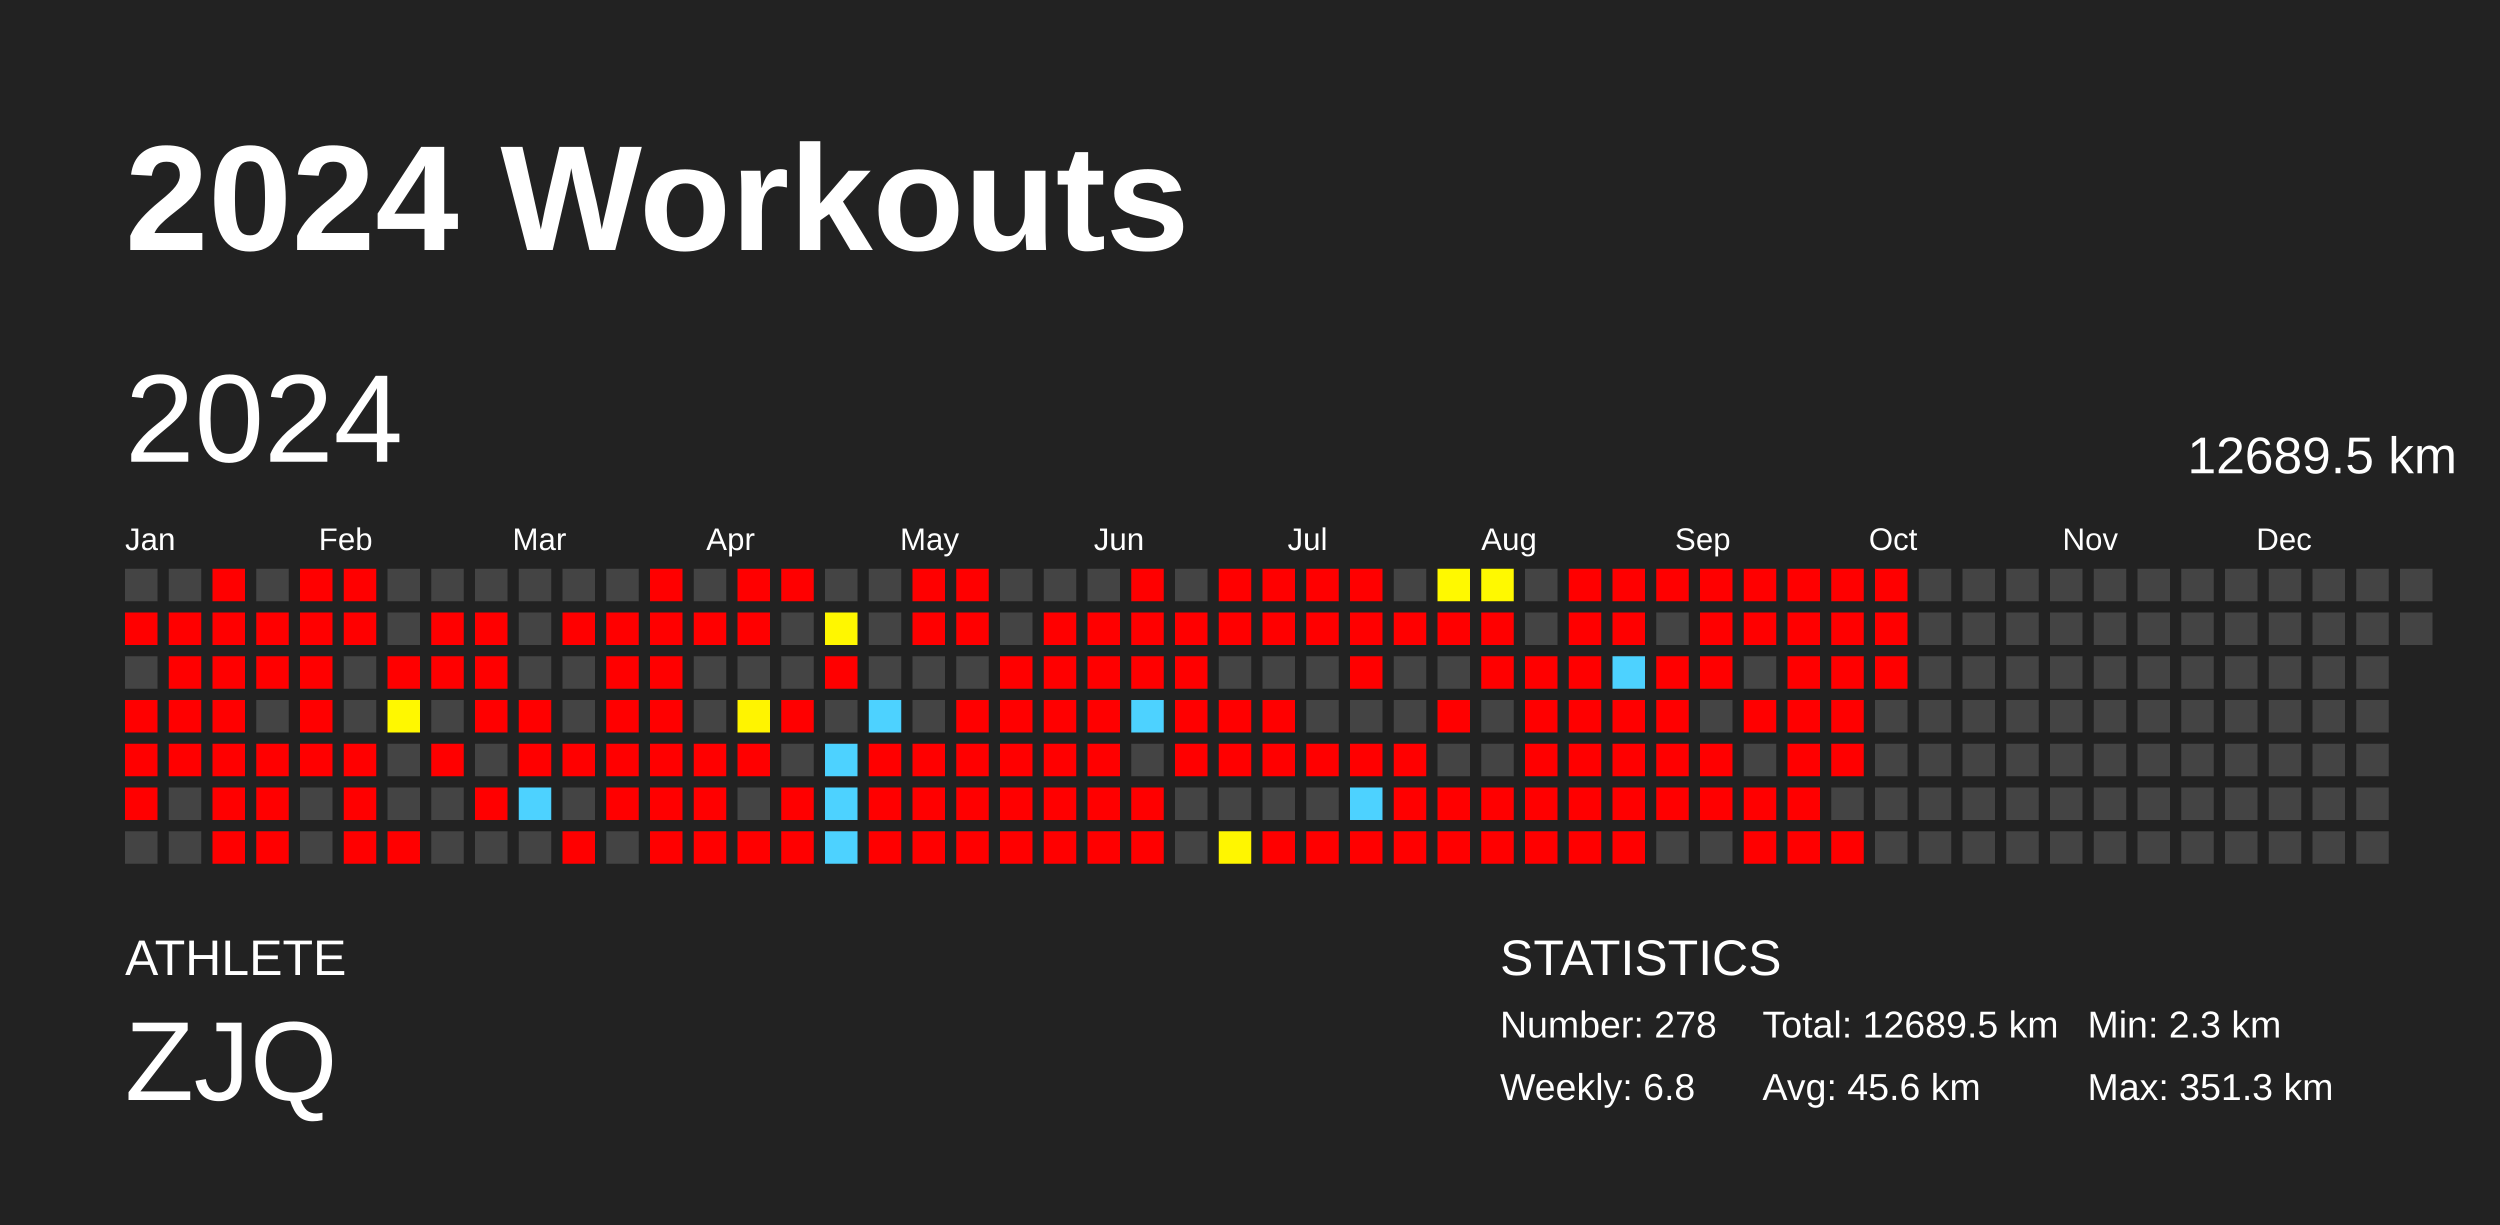
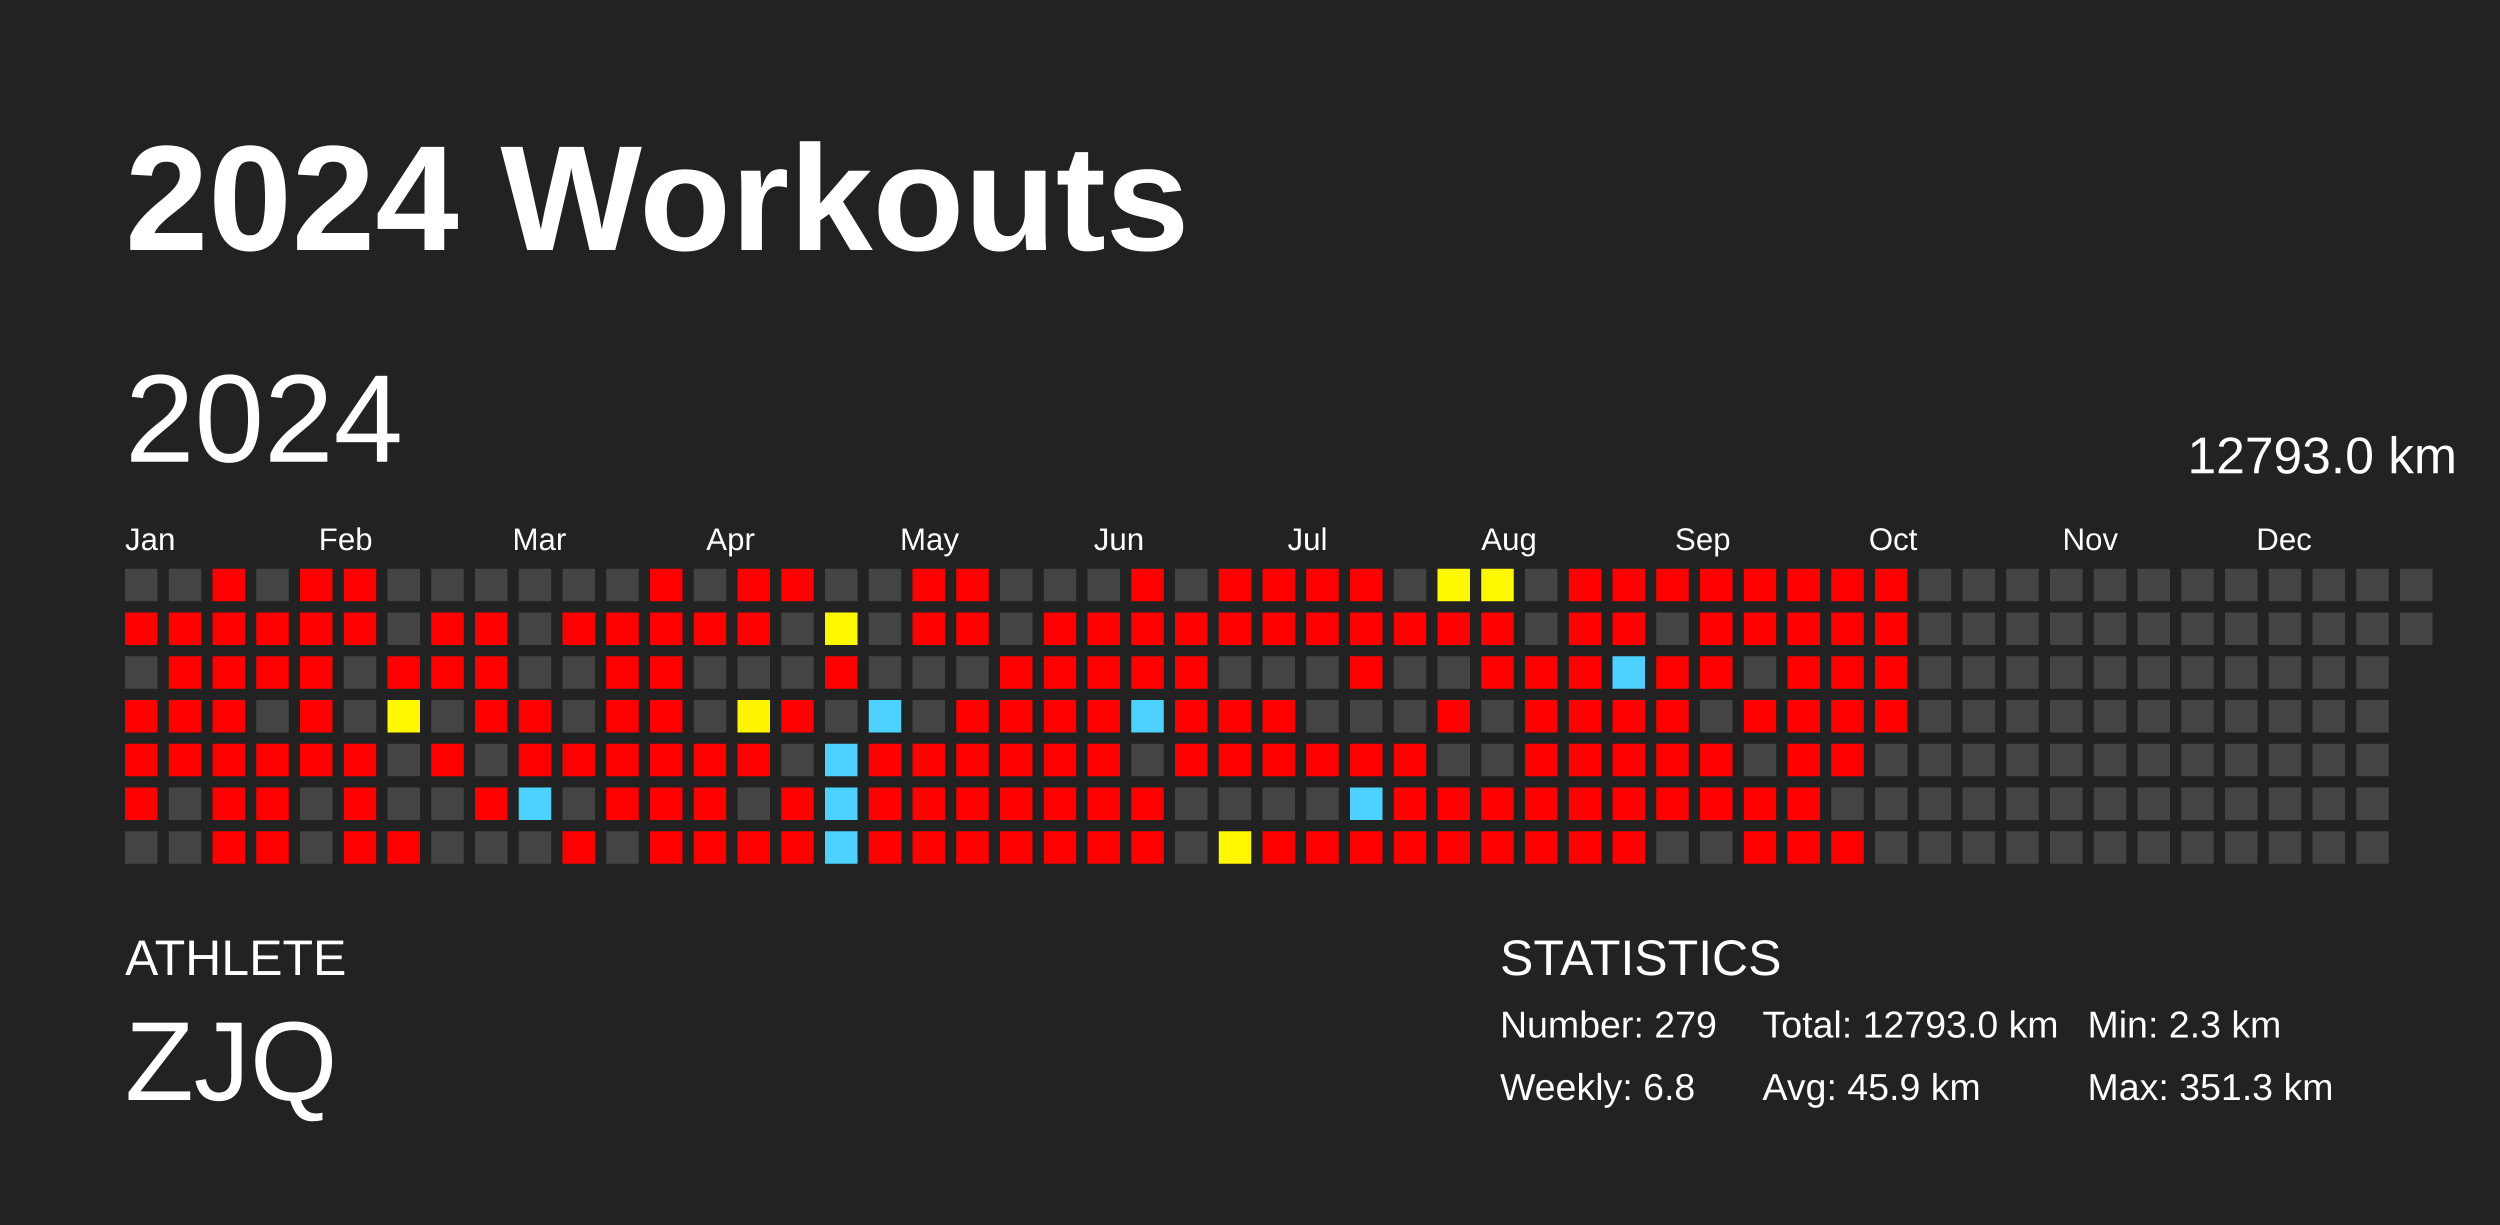
<svg xmlns="http://www.w3.org/2000/svg" baseProfile="full" height="98mm" version="1.1" viewBox="0,0,200,98" width="200mm">
  <defs />
  <rect fill="#222222" height="98" width="200" x="0" y="0" />
  <text fill="#FFFFFF" style="font-size:12px; font-family:Arial; font-weight:bold;" x="10" y="20">2024 Workouts</text>
  <text fill="#FFFFFF" style="font-size:4px; font-family:Arial" x="10" y="78">ATHLETE</text>
  <text fill="#FFFFFF" style="font-size:9px; font-family:Arial" x="10" y="88">ZJQ</text>
  <text fill="#FFFFFF" style="font-size:4px; font-family:Arial" x="120" y="78">STATISTICS</text>
-   <text fill="#FFFFFF" style="font-size:3px; font-family:Arial" x="120" y="83">Number: 278</text>
+   <text fill="#FFFFFF" style="font-size:3px; font-family:Arial" x="120" y="83">Number: 279</text>
  <text fill="#FFFFFF" style="font-size:3px; font-family:Arial" x="120" y="88">Weekly: 6.8</text>
-   <text fill="#FFFFFF" style="font-size:3px; font-family:Arial" x="141" y="83">Total: 12689.5 km</text>
-   <text fill="#FFFFFF" style="font-size:3px; font-family:Arial" x="141" y="88">Avg: 45.6 km</text>
+   <text fill="#FFFFFF" style="font-size:3px; font-family:Arial" x="141" y="83">Total: 12793.0 km</text>
+   <text fill="#FFFFFF" style="font-size:3px; font-family:Arial" x="141" y="88">Avg: 45.9 km</text>
  <text fill="#FFFFFF" style="font-size:3px; font-family:Arial" x="167" y="83">Min: 2.3 km</text>
  <text fill="#FFFFFF" style="font-size:3px; font-family:Arial" x="167" y="88">Max: 351.3 km</text>
  <text dominant-baseline="hanging" fill="#FFFFFF" style="font-size:10.0px; font-family:Arial;" x="10" y="30">2024</text>
-   <text dominant-baseline="hanging" fill="#FFFFFF" style="font-size:4.125px; font-family:Arial;" x="175" y="35">12689.5 km</text>
+   <text dominant-baseline="hanging" fill="#FFFFFF" style="font-size:4.125px; font-family:Arial;" x="175" y="35">12793.0 km</text>
  <text fill="#FFFFFF" style="font-size:2.5px; font-family:Arial" x="10.0" y="44">Jan</text>
  <text fill="#FFFFFF" style="font-size:2.5px; font-family:Arial" x="25.5" y="44">Feb</text>
  <text fill="#FFFFFF" style="font-size:2.5px; font-family:Arial" x="41.0" y="44">Mar</text>
  <text fill="#FFFFFF" style="font-size:2.5px; font-family:Arial" x="56.5" y="44">Apr</text>
  <text fill="#FFFFFF" style="font-size:2.5px; font-family:Arial" x="72.0" y="44">May</text>
  <text fill="#FFFFFF" style="font-size:2.5px; font-family:Arial" x="87.5" y="44">Jun</text>
  <text fill="#FFFFFF" style="font-size:2.5px; font-family:Arial" x="103.0" y="44">Jul</text>
  <text fill="#FFFFFF" style="font-size:2.5px; font-family:Arial" x="118.5" y="44">Aug</text>
  <text fill="#FFFFFF" style="font-size:2.5px; font-family:Arial" x="134.0" y="44">Sep</text>
  <text fill="#FFFFFF" style="font-size:2.5px; font-family:Arial" x="149.5" y="44">Oct</text>
  <text fill="#FFFFFF" style="font-size:2.5px; font-family:Arial" x="165.0" y="44">Nov</text>
  <text fill="#FFFFFF" style="font-size:2.5px; font-family:Arial" x="180.5" y="44">Dec</text>
  <rect fill="#444444" height="2.6" width="2.6" x="10.0" y="45.5" />
  <rect fill="red" height="2.6" width="2.6" x="10.0" y="49.0" />
  <rect fill="#444444" height="2.6" width="2.6" x="10.0" y="52.5" />
  <rect fill="red" height="2.6" width="2.6" x="10.0" y="56.0" />
  <rect fill="red" height="2.6" width="2.6" x="10.0" y="59.5" />
  <rect fill="red" height="2.6" width="2.6" x="10.0" y="63.0" />
  <rect fill="#444444" height="2.6" width="2.6" x="10.0" y="66.5" />
  <rect fill="#444444" height="2.6" width="2.6" x="13.5" y="45.5" />
  <rect fill="red" height="2.6" width="2.6" x="13.5" y="49.0" />
  <rect fill="red" height="2.6" width="2.6" x="13.5" y="52.5" />
  <rect fill="red" height="2.6" width="2.6" x="13.5" y="56.0" />
  <rect fill="red" height="2.6" width="2.6" x="13.5" y="59.5" />
  <rect fill="#444444" height="2.6" width="2.6" x="13.5" y="63.0" />
  <rect fill="#444444" height="2.6" width="2.6" x="13.5" y="66.5" />
  <rect fill="red" height="2.6" width="2.6" x="17.0" y="45.5" />
  <rect fill="red" height="2.6" width="2.6" x="17.0" y="49.0" />
  <rect fill="red" height="2.6" width="2.6" x="17.0" y="52.5" />
  <rect fill="red" height="2.6" width="2.6" x="17.0" y="56.0" />
  <rect fill="red" height="2.6" width="2.6" x="17.0" y="59.5" />
  <rect fill="red" height="2.6" width="2.6" x="17.0" y="63.0" />
  <rect fill="red" height="2.6" width="2.6" x="17.0" y="66.5" />
  <rect fill="#444444" height="2.6" width="2.6" x="20.5" y="45.5" />
  <rect fill="red" height="2.6" width="2.6" x="20.5" y="49.0" />
  <rect fill="red" height="2.6" width="2.6" x="20.5" y="52.5" />
  <rect fill="#444444" height="2.6" width="2.6" x="20.5" y="56.0" />
  <rect fill="red" height="2.6" width="2.6" x="20.5" y="59.5" />
  <rect fill="red" height="2.6" width="2.6" x="20.5" y="63.0" />
  <rect fill="red" height="2.6" width="2.6" x="20.5" y="66.5" />
  <rect fill="red" height="2.6" width="2.6" x="24.0" y="45.5" />
  <rect fill="red" height="2.6" width="2.6" x="24.0" y="49.0" />
  <rect fill="red" height="2.6" width="2.6" x="24.0" y="52.5" />
  <rect fill="red" height="2.6" width="2.6" x="24.0" y="56.0" />
  <rect fill="red" height="2.6" width="2.6" x="24.0" y="59.5" />
  <rect fill="#444444" height="2.6" width="2.6" x="24.0" y="63.0" />
  <rect fill="#444444" height="2.6" width="2.6" x="24.0" y="66.5" />
  <rect fill="red" height="2.6" width="2.6" x="27.5" y="45.5" />
  <rect fill="red" height="2.6" width="2.6" x="27.5" y="49.0" />
  <rect fill="#444444" height="2.6" width="2.6" x="27.5" y="52.5" />
  <rect fill="#444444" height="2.6" width="2.6" x="27.5" y="56.0" />
  <rect fill="red" height="2.6" width="2.6" x="27.5" y="59.5" />
  <rect fill="red" height="2.6" width="2.6" x="27.5" y="63.0" />
  <rect fill="red" height="2.6" width="2.6" x="27.5" y="66.5" />
  <rect fill="#444444" height="2.6" width="2.6" x="31.0" y="45.5" />
  <rect fill="#444444" height="2.6" width="2.6" x="31.0" y="49.0" />
  <rect fill="red" height="2.6" width="2.6" x="31.0" y="52.5" />
  <rect fill="#fff800" height="2.6" width="2.6" x="31.0" y="56.0" />
  <rect fill="#444444" height="2.6" width="2.6" x="31.0" y="59.5" />
  <rect fill="#444444" height="2.6" width="2.6" x="31.0" y="63.0" />
  <rect fill="red" height="2.6" width="2.6" x="31.0" y="66.5" />
  <rect fill="#444444" height="2.6" width="2.6" x="34.5" y="45.5" />
  <rect fill="red" height="2.6" width="2.6" x="34.5" y="49.0" />
  <rect fill="red" height="2.6" width="2.6" x="34.5" y="52.5" />
  <rect fill="#444444" height="2.6" width="2.6" x="34.5" y="56.0" />
  <rect fill="red" height="2.6" width="2.6" x="34.5" y="59.5" />
  <rect fill="#444444" height="2.6" width="2.6" x="34.5" y="63.0" />
  <rect fill="#444444" height="2.6" width="2.6" x="34.5" y="66.5" />
  <rect fill="#444444" height="2.6" width="2.6" x="38.0" y="45.5" />
  <rect fill="red" height="2.6" width="2.6" x="38.0" y="49.0" />
  <rect fill="red" height="2.6" width="2.6" x="38.0" y="52.5" />
  <rect fill="red" height="2.6" width="2.6" x="38.0" y="56.0" />
  <rect fill="#444444" height="2.6" width="2.6" x="38.0" y="59.5" />
  <rect fill="red" height="2.6" width="2.6" x="38.0" y="63.0" />
  <rect fill="#444444" height="2.6" width="2.6" x="38.0" y="66.5" />
  <rect fill="#444444" height="2.6" width="2.6" x="41.5" y="45.5" />
  <rect fill="#444444" height="2.6" width="2.6" x="41.5" y="49.0" />
  <rect fill="#444444" height="2.6" width="2.6" x="41.5" y="52.5" />
  <rect fill="red" height="2.6" width="2.6" x="41.5" y="56.0" />
  <rect fill="red" height="2.6" width="2.6" x="41.5" y="59.5" />
  <rect fill="#4dd2ff" height="2.6" width="2.6" x="41.5" y="63.0" />
  <rect fill="#444444" height="2.6" width="2.6" x="41.5" y="66.5" />
  <rect fill="#444444" height="2.6" width="2.6" x="45.0" y="45.5" />
  <rect fill="red" height="2.6" width="2.6" x="45.0" y="49.0" />
  <rect fill="#444444" height="2.6" width="2.6" x="45.0" y="52.5" />
  <rect fill="#444444" height="2.6" width="2.6" x="45.0" y="56.0" />
  <rect fill="red" height="2.6" width="2.6" x="45.0" y="59.5" />
  <rect fill="#444444" height="2.6" width="2.6" x="45.0" y="63.0" />
  <rect fill="red" height="2.6" width="2.6" x="45.0" y="66.5" />
  <rect fill="#444444" height="2.6" width="2.6" x="48.5" y="45.5" />
  <rect fill="red" height="2.6" width="2.6" x="48.5" y="49.0" />
  <rect fill="red" height="2.6" width="2.6" x="48.5" y="52.5" />
  <rect fill="red" height="2.6" width="2.6" x="48.5" y="56.0" />
  <rect fill="red" height="2.6" width="2.6" x="48.5" y="59.5" />
  <rect fill="red" height="2.6" width="2.6" x="48.5" y="63.0" />
  <rect fill="#444444" height="2.6" width="2.6" x="48.5" y="66.5" />
  <rect fill="red" height="2.6" width="2.6" x="52.0" y="45.5" />
  <rect fill="red" height="2.6" width="2.6" x="52.0" y="49.0" />
  <rect fill="red" height="2.6" width="2.6" x="52.0" y="52.5" />
  <rect fill="red" height="2.6" width="2.6" x="52.0" y="56.0" />
  <rect fill="red" height="2.6" width="2.6" x="52.0" y="59.5" />
  <rect fill="red" height="2.6" width="2.6" x="52.0" y="63.0" />
  <rect fill="red" height="2.6" width="2.6" x="52.0" y="66.5" />
  <rect fill="#444444" height="2.6" width="2.6" x="55.5" y="45.5" />
  <rect fill="red" height="2.6" width="2.6" x="55.5" y="49.0" />
  <rect fill="#444444" height="2.6" width="2.6" x="55.5" y="52.5" />
  <rect fill="#444444" height="2.6" width="2.6" x="55.5" y="56.0" />
  <rect fill="red" height="2.6" width="2.6" x="55.5" y="59.5" />
  <rect fill="red" height="2.6" width="2.6" x="55.5" y="63.0" />
  <rect fill="red" height="2.6" width="2.6" x="55.5" y="66.5" />
  <rect fill="red" height="2.6" width="2.6" x="59.0" y="45.5" />
  <rect fill="red" height="2.6" width="2.6" x="59.0" y="49.0" />
  <rect fill="#444444" height="2.6" width="2.6" x="59.0" y="52.5" />
  <rect fill="#fff400" height="2.6" width="2.6" x="59.0" y="56.0" />
  <rect fill="red" height="2.6" width="2.6" x="59.0" y="59.5" />
  <rect fill="#444444" height="2.6" width="2.6" x="59.0" y="63.0" />
  <rect fill="red" height="2.6" width="2.6" x="59.0" y="66.5" />
  <rect fill="red" height="2.6" width="2.6" x="62.5" y="45.5" />
  <rect fill="#444444" height="2.6" width="2.6" x="62.5" y="49.0" />
  <rect fill="#444444" height="2.6" width="2.6" x="62.5" y="52.5" />
  <rect fill="red" height="2.6" width="2.6" x="62.5" y="56.0" />
  <rect fill="#444444" height="2.6" width="2.6" x="62.5" y="59.5" />
  <rect fill="red" height="2.6" width="2.6" x="62.5" y="63.0" />
  <rect fill="red" height="2.6" width="2.6" x="62.5" y="66.5" />
  <rect fill="#444444" height="2.6" width="2.6" x="66.0" y="45.5" />
  <rect fill="#fff700" height="2.6" width="2.6" x="66.0" y="49.0" />
  <rect fill="red" height="2.6" width="2.6" x="66.0" y="52.5" />
  <rect fill="#444444" height="2.6" width="2.6" x="66.0" y="56.0" />
  <rect fill="#4dd2ff" height="2.6" width="2.6" x="66.0" y="59.5" />
  <rect fill="#4dd2ff" height="2.6" width="2.6" x="66.0" y="63.0" />
  <rect fill="#4dd2ff" height="2.6" width="2.6" x="66.0" y="66.5" />
  <rect fill="#444444" height="2.6" width="2.6" x="69.5" y="45.5" />
  <rect fill="#444444" height="2.6" width="2.6" x="69.5" y="49.0" />
  <rect fill="#444444" height="2.6" width="2.6" x="69.5" y="52.5" />
  <rect fill="#4dd2ff" height="2.6" width="2.6" x="69.5" y="56.0" />
  <rect fill="red" height="2.6" width="2.6" x="69.5" y="59.5" />
  <rect fill="red" height="2.6" width="2.6" x="69.5" y="63.0" />
  <rect fill="red" height="2.6" width="2.6" x="69.5" y="66.5" />
  <rect fill="red" height="2.6" width="2.6" x="73.0" y="45.5" />
  <rect fill="red" height="2.6" width="2.6" x="73.0" y="49.0" />
  <rect fill="#444444" height="2.6" width="2.6" x="73.0" y="52.5" />
  <rect fill="#444444" height="2.6" width="2.6" x="73.0" y="56.0" />
  <rect fill="red" height="2.6" width="2.6" x="73.0" y="59.5" />
  <rect fill="red" height="2.6" width="2.6" x="73.0" y="63.0" />
  <rect fill="red" height="2.6" width="2.6" x="73.0" y="66.5" />
  <rect fill="red" height="2.6" width="2.6" x="76.5" y="45.5" />
  <rect fill="red" height="2.6" width="2.6" x="76.5" y="49.0" />
  <rect fill="#444444" height="2.6" width="2.6" x="76.5" y="52.5" />
  <rect fill="red" height="2.6" width="2.6" x="76.5" y="56.0" />
  <rect fill="red" height="2.6" width="2.6" x="76.5" y="59.5" />
  <rect fill="red" height="2.6" width="2.6" x="76.5" y="63.0" />
  <rect fill="red" height="2.6" width="2.6" x="76.5" y="66.5" />
  <rect fill="#444444" height="2.6" width="2.6" x="80.0" y="45.5" />
  <rect fill="#444444" height="2.6" width="2.6" x="80.0" y="49.0" />
  <rect fill="red" height="2.6" width="2.6" x="80.0" y="52.5" />
  <rect fill="red" height="2.6" width="2.6" x="80.0" y="56.0" />
  <rect fill="red" height="2.6" width="2.6" x="80.0" y="59.5" />
  <rect fill="red" height="2.6" width="2.6" x="80.0" y="63.0" />
  <rect fill="red" height="2.6" width="2.6" x="80.0" y="66.5" />
  <rect fill="#444444" height="2.6" width="2.6" x="83.5" y="45.5" />
  <rect fill="red" height="2.6" width="2.6" x="83.5" y="49.0" />
  <rect fill="red" height="2.6" width="2.6" x="83.5" y="52.5" />
  <rect fill="red" height="2.6" width="2.6" x="83.5" y="56.0" />
  <rect fill="red" height="2.6" width="2.6" x="83.5" y="59.5" />
  <rect fill="red" height="2.6" width="2.6" x="83.5" y="63.0" />
  <rect fill="red" height="2.6" width="2.6" x="83.5" y="66.5" />
  <rect fill="#444444" height="2.6" width="2.6" x="87.0" y="45.5" />
  <rect fill="red" height="2.6" width="2.6" x="87.0" y="49.0" />
  <rect fill="red" height="2.6" width="2.6" x="87.0" y="52.5" />
  <rect fill="red" height="2.6" width="2.6" x="87.0" y="56.0" />
  <rect fill="red" height="2.6" width="2.6" x="87.0" y="59.5" />
  <rect fill="red" height="2.6" width="2.6" x="87.0" y="63.0" />
  <rect fill="red" height="2.6" width="2.6" x="87.0" y="66.5" />
  <rect fill="red" height="2.6" width="2.6" x="90.5" y="45.5" />
  <rect fill="red" height="2.6" width="2.6" x="90.5" y="49.0" />
  <rect fill="red" height="2.6" width="2.6" x="90.5" y="52.5" />
  <rect fill="#4dd2ff" height="2.6" width="2.6" x="90.5" y="56.0" />
  <rect fill="#444444" height="2.6" width="2.6" x="90.5" y="59.5" />
  <rect fill="red" height="2.6" width="2.6" x="90.5" y="63.0" />
  <rect fill="red" height="2.6" width="2.6" x="90.5" y="66.5" />
  <rect fill="#444444" height="2.6" width="2.6" x="94.0" y="45.5" />
  <rect fill="red" height="2.6" width="2.6" x="94.0" y="49.0" />
  <rect fill="red" height="2.6" width="2.6" x="94.0" y="52.5" />
  <rect fill="red" height="2.6" width="2.6" x="94.0" y="56.0" />
  <rect fill="red" height="2.6" width="2.6" x="94.0" y="59.5" />
  <rect fill="#444444" height="2.6" width="2.6" x="94.0" y="63.0" />
  <rect fill="#444444" height="2.6" width="2.6" x="94.0" y="66.5" />
  <rect fill="red" height="2.6" width="2.6" x="97.5" y="45.5" />
  <rect fill="red" height="2.6" width="2.6" x="97.5" y="49.0" />
  <rect fill="#444444" height="2.6" width="2.6" x="97.5" y="52.5" />
  <rect fill="red" height="2.6" width="2.6" x="97.5" y="56.0" />
  <rect fill="red" height="2.6" width="2.6" x="97.5" y="59.5" />
  <rect fill="#444444" height="2.6" width="2.6" x="97.5" y="63.0" />
  <rect fill="#fff600" height="2.6" width="2.6" x="97.5" y="66.5" />
  <rect fill="red" height="2.6" width="2.6" x="101.0" y="45.5" />
  <rect fill="red" height="2.6" width="2.6" x="101.0" y="49.0" />
  <rect fill="#444444" height="2.6" width="2.6" x="101.0" y="52.5" />
  <rect fill="red" height="2.6" width="2.6" x="101.0" y="56.0" />
  <rect fill="red" height="2.6" width="2.6" x="101.0" y="59.5" />
  <rect fill="#444444" height="2.6" width="2.6" x="101.0" y="63.0" />
  <rect fill="red" height="2.6" width="2.6" x="101.0" y="66.5" />
  <rect fill="red" height="2.6" width="2.6" x="104.5" y="45.5" />
  <rect fill="red" height="2.6" width="2.6" x="104.5" y="49.0" />
  <rect fill="#444444" height="2.6" width="2.6" x="104.5" y="52.5" />
  <rect fill="#444444" height="2.6" width="2.6" x="104.5" y="56.0" />
  <rect fill="red" height="2.6" width="2.6" x="104.5" y="59.5" />
  <rect fill="#444444" height="2.6" width="2.6" x="104.5" y="63.0" />
  <rect fill="red" height="2.6" width="2.6" x="104.5" y="66.5" />
  <rect fill="red" height="2.6" width="2.6" x="108.0" y="45.5" />
  <rect fill="red" height="2.6" width="2.6" x="108.0" y="49.0" />
  <rect fill="red" height="2.6" width="2.6" x="108.0" y="52.5" />
  <rect fill="#444444" height="2.6" width="2.6" x="108.0" y="56.0" />
  <rect fill="red" height="2.6" width="2.6" x="108.0" y="59.5" />
  <rect fill="#4dd2ff" height="2.6" width="2.6" x="108.0" y="63.0" />
  <rect fill="red" height="2.6" width="2.6" x="108.0" y="66.5" />
  <rect fill="#444444" height="2.6" width="2.6" x="111.5" y="45.5" />
  <rect fill="red" height="2.6" width="2.6" x="111.5" y="49.0" />
  <rect fill="#444444" height="2.6" width="2.6" x="111.5" y="52.5" />
  <rect fill="#444444" height="2.6" width="2.6" x="111.5" y="56.0" />
  <rect fill="red" height="2.6" width="2.6" x="111.5" y="59.5" />
  <rect fill="red" height="2.6" width="2.6" x="111.5" y="63.0" />
  <rect fill="red" height="2.6" width="2.6" x="111.5" y="66.5" />
  <rect fill="#fff900" height="2.6" width="2.6" x="115.0" y="45.5" />
  <rect fill="red" height="2.6" width="2.6" x="115.0" y="49.0" />
  <rect fill="#444444" height="2.6" width="2.6" x="115.0" y="52.5" />
  <rect fill="red" height="2.6" width="2.6" x="115.0" y="56.0" />
  <rect fill="#444444" height="2.6" width="2.6" x="115.0" y="59.5" />
  <rect fill="red" height="2.6" width="2.6" x="115.0" y="63.0" />
  <rect fill="red" height="2.6" width="2.6" x="115.0" y="66.5" />
  <rect fill="#fff900" height="2.6" width="2.6" x="118.5" y="45.5" />
  <rect fill="red" height="2.6" width="2.6" x="118.5" y="49.0" />
  <rect fill="red" height="2.6" width="2.6" x="118.5" y="52.5" />
  <rect fill="#444444" height="2.6" width="2.6" x="118.5" y="56.0" />
  <rect fill="#444444" height="2.6" width="2.6" x="118.5" y="59.5" />
  <rect fill="red" height="2.6" width="2.6" x="118.5" y="63.0" />
  <rect fill="red" height="2.6" width="2.6" x="118.5" y="66.5" />
  <rect fill="#444444" height="2.6" width="2.6" x="122.0" y="45.5" />
  <rect fill="#444444" height="2.6" width="2.6" x="122.0" y="49.0" />
  <rect fill="red" height="2.6" width="2.6" x="122.0" y="52.5" />
  <rect fill="red" height="2.6" width="2.6" x="122.0" y="56.0" />
  <rect fill="red" height="2.6" width="2.6" x="122.0" y="59.5" />
  <rect fill="red" height="2.6" width="2.6" x="122.0" y="63.0" />
  <rect fill="red" height="2.6" width="2.6" x="122.0" y="66.5" />
  <rect fill="red" height="2.6" width="2.6" x="125.5" y="45.5" />
  <rect fill="red" height="2.6" width="2.6" x="125.5" y="49.0" />
  <rect fill="red" height="2.6" width="2.6" x="125.5" y="52.5" />
  <rect fill="red" height="2.6" width="2.6" x="125.5" y="56.0" />
  <rect fill="red" height="2.6" width="2.6" x="125.5" y="59.5" />
  <rect fill="red" height="2.6" width="2.6" x="125.5" y="63.0" />
  <rect fill="red" height="2.6" width="2.6" x="125.5" y="66.5" />
  <rect fill="red" height="2.6" width="2.6" x="129.0" y="45.5" />
  <rect fill="red" height="2.6" width="2.6" x="129.0" y="49.0" />
  <rect fill="#4dd2ff" height="2.6" width="2.6" x="129.0" y="52.5" />
  <rect fill="red" height="2.6" width="2.6" x="129.0" y="56.0" />
  <rect fill="red" height="2.6" width="2.6" x="129.0" y="59.5" />
  <rect fill="red" height="2.6" width="2.6" x="129.0" y="63.0" />
  <rect fill="red" height="2.6" width="2.6" x="129.0" y="66.5" />
  <rect fill="red" height="2.6" width="2.6" x="132.5" y="45.5" />
  <rect fill="#444444" height="2.6" width="2.6" x="132.5" y="49.0" />
  <rect fill="red" height="2.6" width="2.6" x="132.5" y="52.5" />
  <rect fill="red" height="2.6" width="2.6" x="132.5" y="56.0" />
  <rect fill="red" height="2.6" width="2.6" x="132.5" y="59.5" />
  <rect fill="red" height="2.6" width="2.6" x="132.5" y="63.0" />
  <rect fill="#444444" height="2.6" width="2.6" x="132.5" y="66.5" />
  <rect fill="red" height="2.6" width="2.6" x="136.0" y="45.5" />
  <rect fill="red" height="2.6" width="2.6" x="136.0" y="49.0" />
  <rect fill="red" height="2.6" width="2.6" x="136.0" y="52.5" />
  <rect fill="#444444" height="2.6" width="2.6" x="136.0" y="56.0" />
  <rect fill="red" height="2.6" width="2.6" x="136.0" y="59.5" />
  <rect fill="red" height="2.6" width="2.6" x="136.0" y="63.0" />
  <rect fill="#444444" height="2.6" width="2.6" x="136.0" y="66.5" />
  <rect fill="red" height="2.6" width="2.6" x="139.5" y="45.5" />
  <rect fill="red" height="2.6" width="2.6" x="139.5" y="49.0" />
  <rect fill="#444444" height="2.6" width="2.6" x="139.5" y="52.5" />
  <rect fill="red" height="2.6" width="2.6" x="139.5" y="56.0" />
  <rect fill="#444444" height="2.6" width="2.6" x="139.5" y="59.5" />
  <rect fill="red" height="2.6" width="2.6" x="139.5" y="63.0" />
  <rect fill="red" height="2.6" width="2.6" x="139.5" y="66.5" />
  <rect fill="red" height="2.6" width="2.6" x="143.0" y="45.5" />
  <rect fill="red" height="2.6" width="2.6" x="143.0" y="49.0" />
  <rect fill="red" height="2.6" width="2.6" x="143.0" y="52.5" />
  <rect fill="red" height="2.6" width="2.6" x="143.0" y="56.0" />
  <rect fill="red" height="2.6" width="2.6" x="143.0" y="59.5" />
  <rect fill="red" height="2.6" width="2.6" x="143.0" y="63.0" />
  <rect fill="red" height="2.6" width="2.6" x="143.0" y="66.5" />
  <rect fill="red" height="2.6" width="2.6" x="146.5" y="45.5" />
  <rect fill="red" height="2.6" width="2.6" x="146.5" y="49.0" />
  <rect fill="red" height="2.6" width="2.6" x="146.5" y="52.5" />
  <rect fill="red" height="2.6" width="2.6" x="146.5" y="56.0" />
  <rect fill="red" height="2.6" width="2.6" x="146.5" y="59.5" />
  <rect fill="#444444" height="2.6" width="2.6" x="146.5" y="63.0" />
  <rect fill="red" height="2.6" width="2.6" x="146.5" y="66.5" />
  <rect fill="red" height="2.6" width="2.6" x="150.0" y="45.5" />
  <rect fill="red" height="2.6" width="2.6" x="150.0" y="49.0" />
  <rect fill="red" height="2.6" width="2.6" x="150.0" y="52.5" />
-   <rect fill="#444444" height="2.6" width="2.6" x="150.0" y="56.0" />
+   <rect fill="red" height="2.6" width="2.6" x="150.0" y="56.0" />
  <rect fill="#444444" height="2.6" width="2.6" x="150.0" y="59.5" />
  <rect fill="#444444" height="2.6" width="2.6" x="150.0" y="63.0" />
  <rect fill="#444444" height="2.6" width="2.6" x="150.0" y="66.5" />
  <rect fill="#444444" height="2.6" width="2.6" x="153.5" y="45.5" />
  <rect fill="#444444" height="2.6" width="2.6" x="153.5" y="49.0" />
  <rect fill="#444444" height="2.6" width="2.6" x="153.5" y="52.5" />
  <rect fill="#444444" height="2.6" width="2.6" x="153.5" y="56.0" />
  <rect fill="#444444" height="2.6" width="2.6" x="153.5" y="59.5" />
  <rect fill="#444444" height="2.6" width="2.6" x="153.5" y="63.0" />
  <rect fill="#444444" height="2.6" width="2.6" x="153.5" y="66.5" />
  <rect fill="#444444" height="2.6" width="2.6" x="157.0" y="45.5" />
  <rect fill="#444444" height="2.6" width="2.6" x="157.0" y="49.0" />
  <rect fill="#444444" height="2.6" width="2.6" x="157.0" y="52.5" />
  <rect fill="#444444" height="2.6" width="2.6" x="157.0" y="56.0" />
  <rect fill="#444444" height="2.6" width="2.6" x="157.0" y="59.5" />
  <rect fill="#444444" height="2.6" width="2.6" x="157.0" y="63.0" />
  <rect fill="#444444" height="2.6" width="2.6" x="157.0" y="66.5" />
  <rect fill="#444444" height="2.6" width="2.6" x="160.5" y="45.5" />
  <rect fill="#444444" height="2.6" width="2.6" x="160.5" y="49.0" />
  <rect fill="#444444" height="2.6" width="2.6" x="160.5" y="52.5" />
  <rect fill="#444444" height="2.6" width="2.6" x="160.5" y="56.0" />
  <rect fill="#444444" height="2.6" width="2.6" x="160.5" y="59.5" />
  <rect fill="#444444" height="2.6" width="2.6" x="160.5" y="63.0" />
  <rect fill="#444444" height="2.6" width="2.6" x="160.5" y="66.5" />
  <rect fill="#444444" height="2.6" width="2.6" x="164.0" y="45.5" />
  <rect fill="#444444" height="2.6" width="2.6" x="164.0" y="49.0" />
  <rect fill="#444444" height="2.6" width="2.6" x="164.0" y="52.5" />
  <rect fill="#444444" height="2.6" width="2.6" x="164.0" y="56.0" />
  <rect fill="#444444" height="2.6" width="2.6" x="164.0" y="59.5" />
  <rect fill="#444444" height="2.6" width="2.6" x="164.0" y="63.0" />
  <rect fill="#444444" height="2.6" width="2.6" x="164.0" y="66.5" />
  <rect fill="#444444" height="2.6" width="2.6" x="167.5" y="45.5" />
  <rect fill="#444444" height="2.6" width="2.6" x="167.5" y="49.0" />
  <rect fill="#444444" height="2.6" width="2.6" x="167.5" y="52.5" />
  <rect fill="#444444" height="2.6" width="2.6" x="167.5" y="56.0" />
  <rect fill="#444444" height="2.6" width="2.6" x="167.5" y="59.5" />
  <rect fill="#444444" height="2.6" width="2.6" x="167.5" y="63.0" />
  <rect fill="#444444" height="2.6" width="2.6" x="167.5" y="66.5" />
  <rect fill="#444444" height="2.6" width="2.6" x="171.0" y="45.5" />
  <rect fill="#444444" height="2.6" width="2.6" x="171.0" y="49.0" />
  <rect fill="#444444" height="2.6" width="2.6" x="171.0" y="52.5" />
  <rect fill="#444444" height="2.6" width="2.6" x="171.0" y="56.0" />
  <rect fill="#444444" height="2.6" width="2.6" x="171.0" y="59.5" />
  <rect fill="#444444" height="2.6" width="2.6" x="171.0" y="63.0" />
  <rect fill="#444444" height="2.6" width="2.6" x="171.0" y="66.5" />
  <rect fill="#444444" height="2.6" width="2.6" x="174.5" y="45.5" />
  <rect fill="#444444" height="2.6" width="2.6" x="174.5" y="49.0" />
  <rect fill="#444444" height="2.6" width="2.6" x="174.5" y="52.5" />
  <rect fill="#444444" height="2.6" width="2.6" x="174.5" y="56.0" />
  <rect fill="#444444" height="2.6" width="2.6" x="174.5" y="59.5" />
  <rect fill="#444444" height="2.6" width="2.6" x="174.5" y="63.0" />
  <rect fill="#444444" height="2.6" width="2.6" x="174.5" y="66.5" />
  <rect fill="#444444" height="2.6" width="2.6" x="178.0" y="45.5" />
  <rect fill="#444444" height="2.6" width="2.6" x="178.0" y="49.0" />
  <rect fill="#444444" height="2.6" width="2.6" x="178.0" y="52.5" />
  <rect fill="#444444" height="2.6" width="2.6" x="178.0" y="56.0" />
  <rect fill="#444444" height="2.6" width="2.6" x="178.0" y="59.5" />
  <rect fill="#444444" height="2.6" width="2.6" x="178.0" y="63.0" />
  <rect fill="#444444" height="2.6" width="2.6" x="178.0" y="66.5" />
  <rect fill="#444444" height="2.6" width="2.6" x="181.5" y="45.5" />
  <rect fill="#444444" height="2.6" width="2.6" x="181.5" y="49.0" />
  <rect fill="#444444" height="2.6" width="2.6" x="181.5" y="52.5" />
  <rect fill="#444444" height="2.6" width="2.6" x="181.5" y="56.0" />
  <rect fill="#444444" height="2.6" width="2.6" x="181.5" y="59.5" />
  <rect fill="#444444" height="2.6" width="2.6" x="181.5" y="63.0" />
  <rect fill="#444444" height="2.6" width="2.6" x="181.5" y="66.5" />
  <rect fill="#444444" height="2.6" width="2.6" x="185.0" y="45.5" />
  <rect fill="#444444" height="2.6" width="2.6" x="185.0" y="49.0" />
  <rect fill="#444444" height="2.6" width="2.6" x="185.0" y="52.5" />
  <rect fill="#444444" height="2.6" width="2.6" x="185.0" y="56.0" />
  <rect fill="#444444" height="2.6" width="2.6" x="185.0" y="59.5" />
  <rect fill="#444444" height="2.6" width="2.6" x="185.0" y="63.0" />
  <rect fill="#444444" height="2.6" width="2.6" x="185.0" y="66.5" />
  <rect fill="#444444" height="2.6" width="2.6" x="188.5" y="45.5" />
  <rect fill="#444444" height="2.6" width="2.6" x="188.5" y="49.0" />
  <rect fill="#444444" height="2.6" width="2.6" x="188.5" y="52.5" />
  <rect fill="#444444" height="2.6" width="2.6" x="188.5" y="56.0" />
  <rect fill="#444444" height="2.6" width="2.6" x="188.5" y="59.5" />
  <rect fill="#444444" height="2.6" width="2.6" x="188.5" y="63.0" />
  <rect fill="#444444" height="2.6" width="2.6" x="188.5" y="66.5" />
  <rect fill="#444444" height="2.6" width="2.6" x="192.0" y="45.5" />
  <rect fill="#444444" height="2.6" width="2.6" x="192.0" y="49.0" />
</svg>
